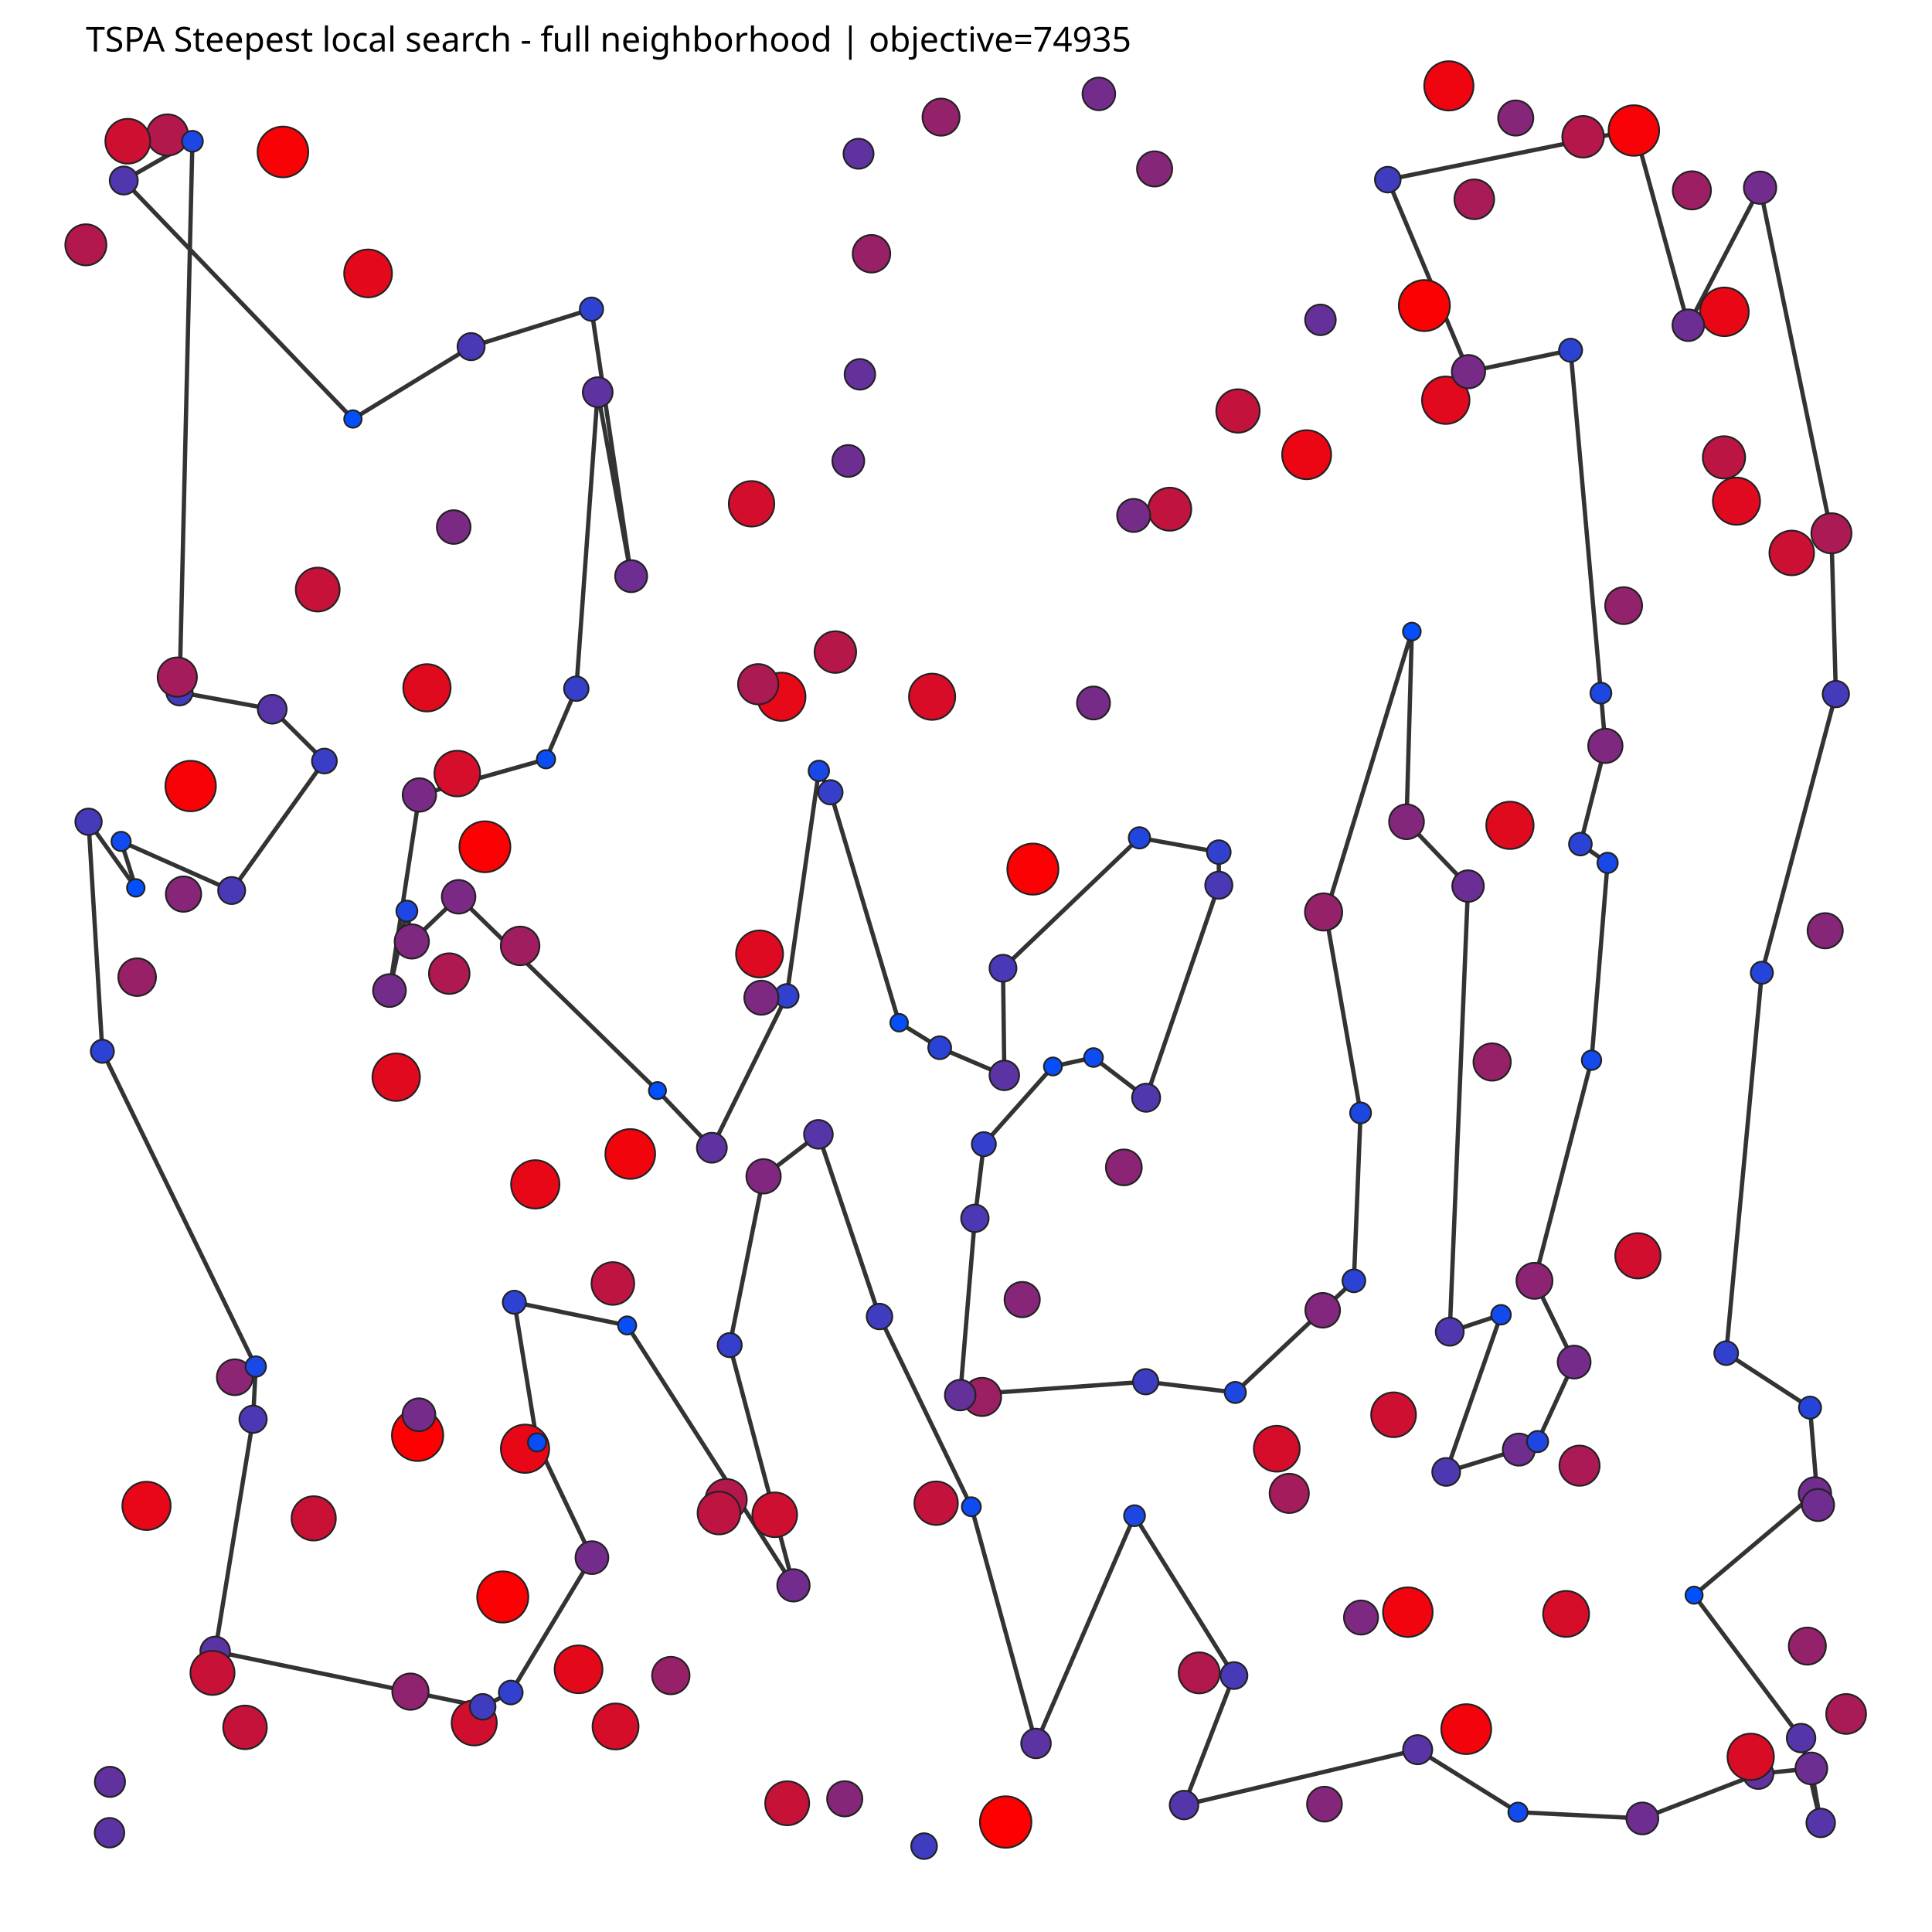
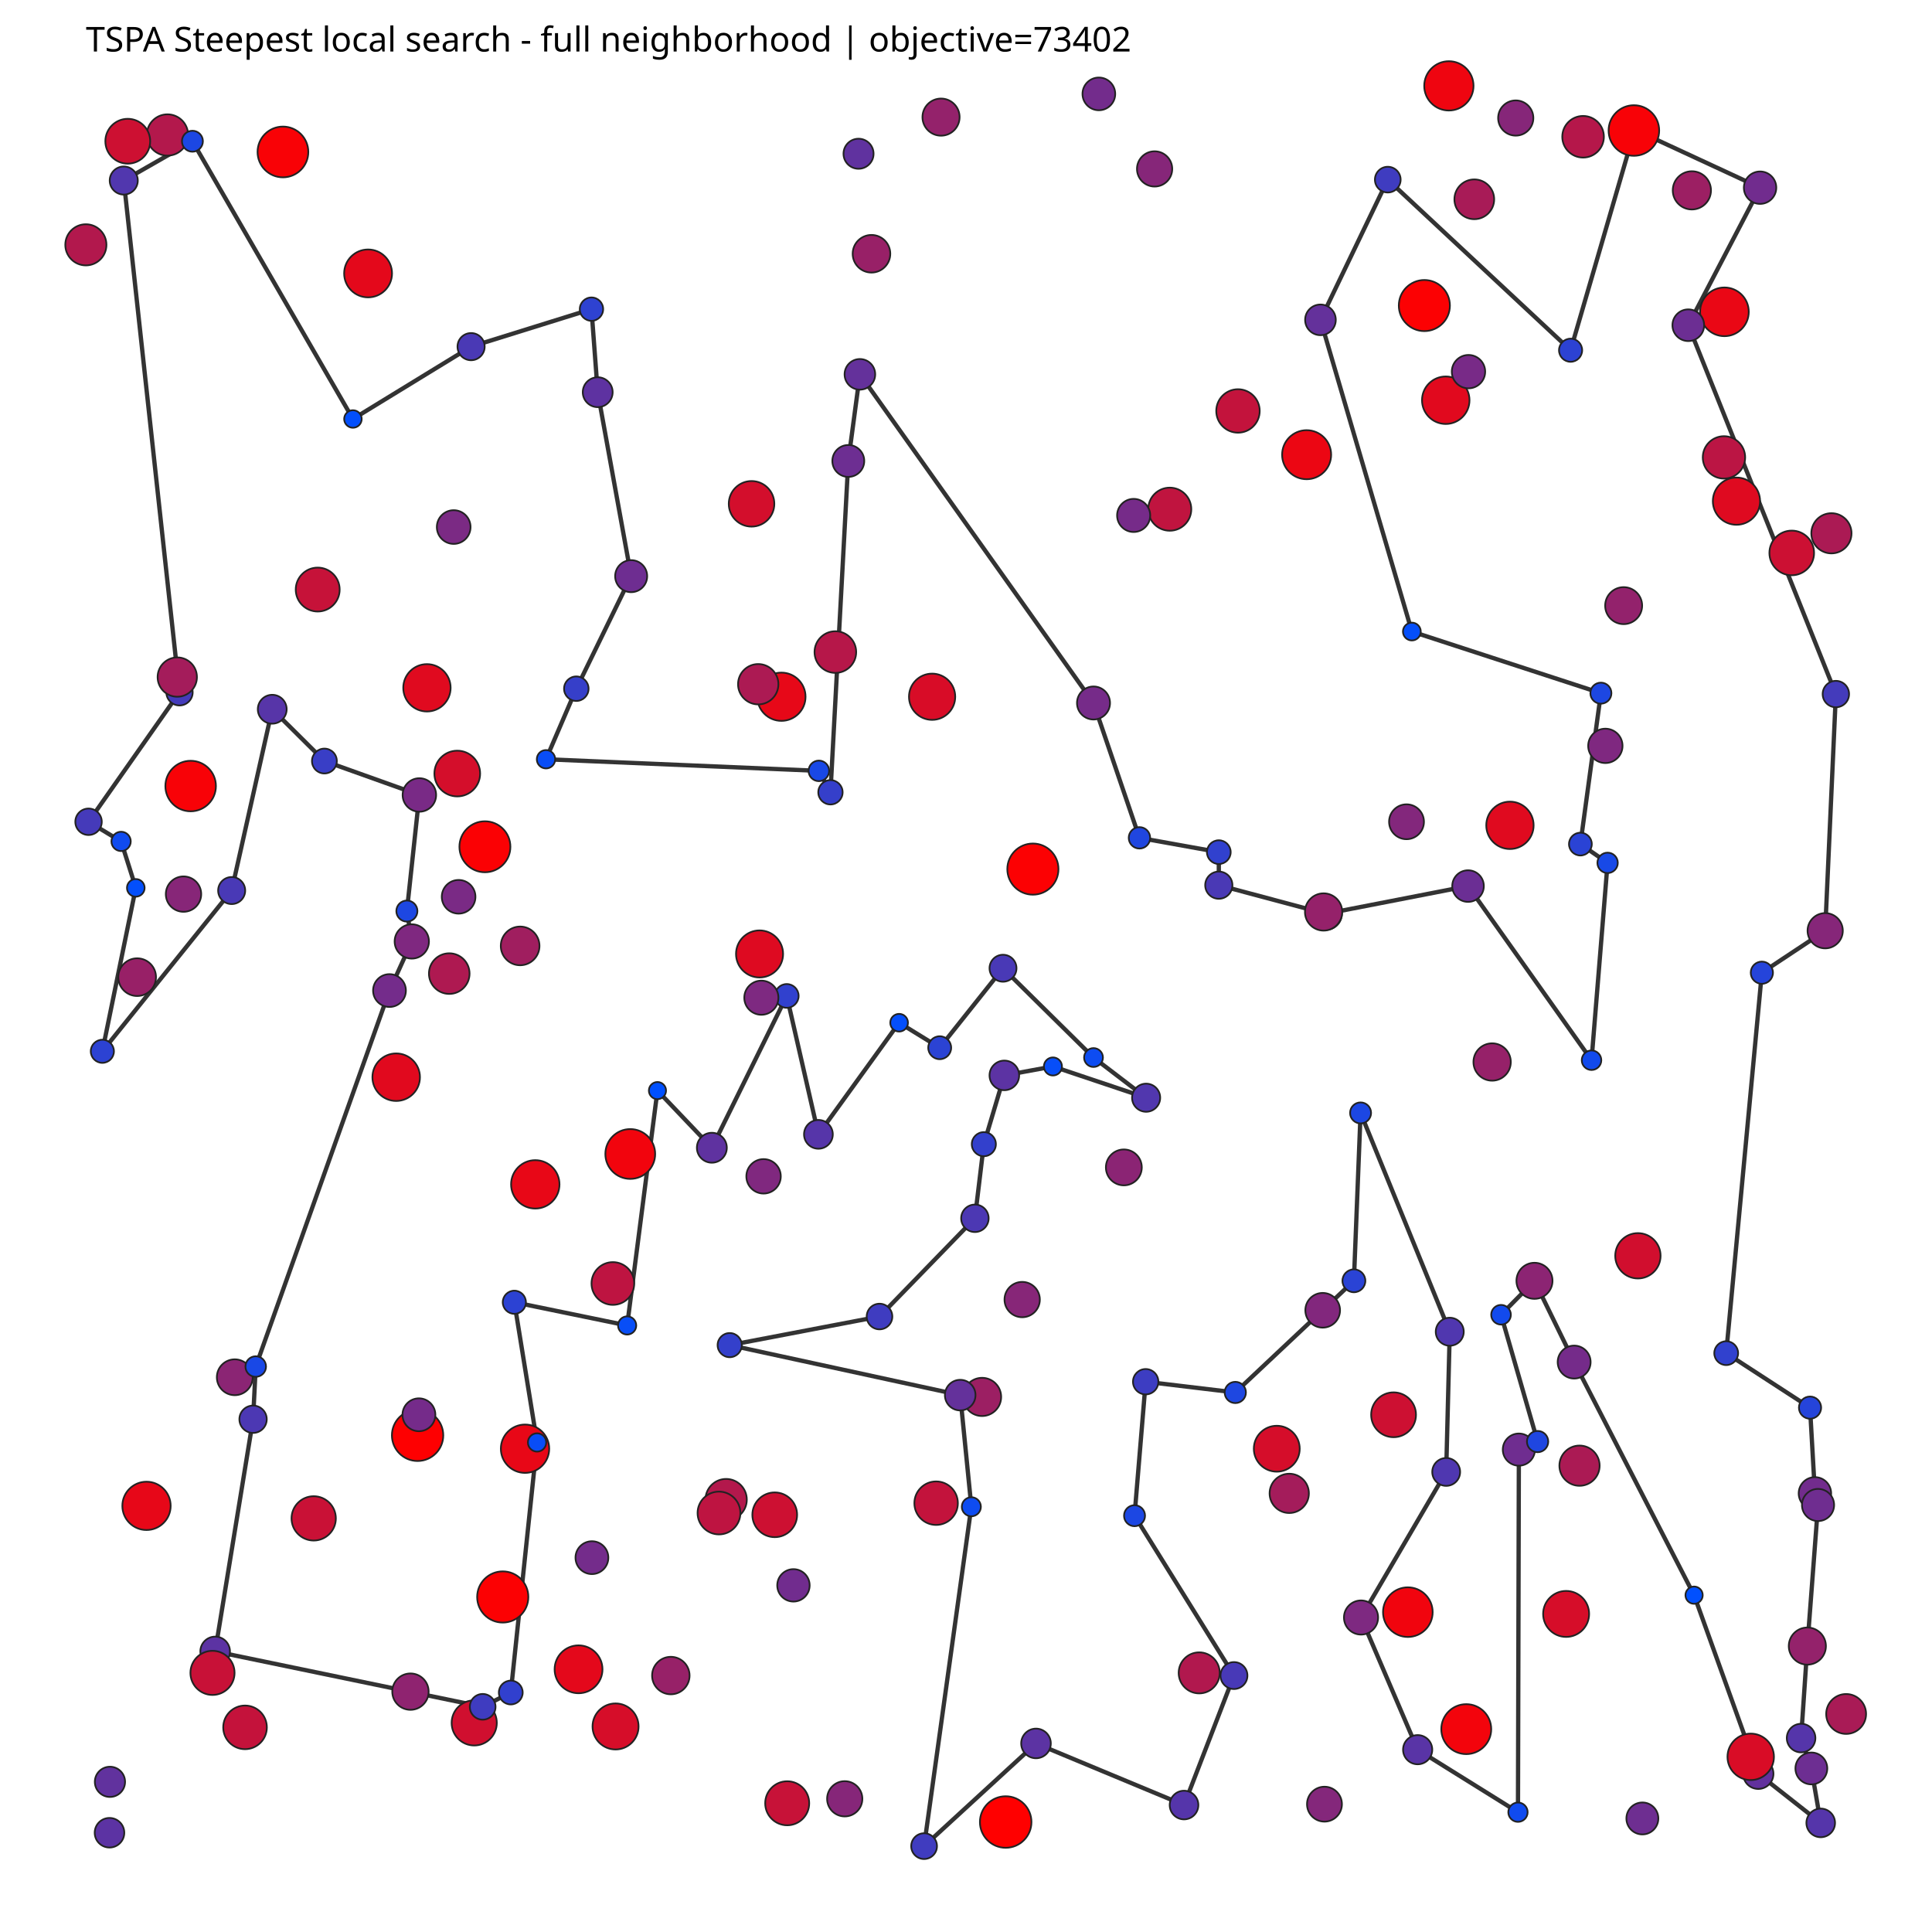
<svg xmlns="http://www.w3.org/2000/svg" width="900" height="900" viewBox="0 0 900 900">
  <rect width="100%" height="100%" fill="white" />
-   <text x="40" y="24" font-family="sans-serif" font-size="16">TSPA Steepest local search - full neighborhood | objective=74935</text>
-   <polyline fill="none" stroke="#333333" stroke-width="2" points="575.45,648.66 533.70,643.66 447.30,649.90 454.15,567.53 458.31,533.00 490.50,496.80 509.40,492.64 533.91,511.36 567.77,412.35 567.77,396.96 530.80,390.30 467.24,451.04 467.86,500.96 437.75,488.07 418.84,476.42 386.86,369.08 381.46,359.10 366.50,463.94 331.61,534.66 306.27,508.04 213.64,417.76 191.83,438.56 189.54,424.41 181.44,461.44 195.36,370.33 254.35,353.69 268.47,320.82 278.44,182.70 294.02,268.40 275.53,144.01 219.45,161.48 164.41,195.18 57.65,84.10 89.64,65.79 83.62,322.49 126.82,330.39 151.12,354.52 107.92,414.85 56.41,391.96 63.26,413.60 41.25,382.81 47.68,489.73 119.13,636.59 117.89,661.14 100.23,769.30 224.85,795.10 237.94,788.44 275.74,725.62 250.19,671.95 239.60,606.64 292.15,617.45 369.62,738.52 339.92,626.61 355.70,547.98 381.25,528.42 409.71,613.29 452.49,701.91 482.61,812.16 528.51,706.07 574.83,780.54 551.57,840.86 660.40,815.07 707.13,844.19 765.08,847.10 819.08,826.30 843.80,823.81 848.16,849.18 839.02,809.66 789.17,743.09 845.46,695.67 846.91,701.08 843.18,655.73 804.13,630.35 820.74,453.12 855.22,323.32 853.15,248.43 819.91,87.43 786.47,151.50 761.55,60.39 646.48,83.68 684.08,173.13 731.64,163.15 745.76,322.90 747.84,347.45 736.21,393.21 748.88,401.95 741.40,493.89 714.82,596.65 733.30,634.51 716.27,671.54 707.55,675.28 673.69,685.68 699.24,612.46 675.35,620.37 683.87,412.77 655.21,382.81 657.70,294.20 617.61,425.66 633.81,518.44 630.70,596.65 575.45,648.66 " />
+   <text x="40" y="24" font-family="sans-serif" font-size="16">TSPA Steepest local search - full neighborhood | objective=73402</text>
+   <polyline fill="none" stroke="#333333" stroke-width="2" points="219.45,161.48 275.53,144.01 278.44,182.70 294.02,268.40 268.47,320.82 254.35,353.69 381.46,359.10 386.86,369.08 395.17,214.73 400.57,174.38 509.40,327.48 530.80,390.30 567.77,396.96 567.77,412.35 617.61,425.66 683.87,412.77 741.40,493.89 748.88,401.95 736.21,393.21 745.76,322.90 657.70,294.20 615.12,149.00 646.48,83.68 731.64,163.15 761.55,60.39 819.91,87.43 786.47,151.50 855.22,323.32 850.24,433.57 820.74,453.12 804.13,630.35 843.18,655.73 845.46,695.67 846.91,701.08 841.93,766.81 839.02,809.66 843.80,823.81 848.16,849.18 819.08,826.30 789.17,743.09 733.30,634.51 714.82,596.65 699.24,612.46 716.27,671.54 707.55,675.28 707.13,844.19 660.40,815.07 634.02,753.50 673.69,685.68 675.35,620.37 633.81,518.44 630.70,596.65 616.16,610.38 575.45,648.66 533.70,643.66 528.51,706.07 574.83,780.54 551.57,840.86 482.61,812.16 430.48,860.00 452.49,701.91 447.30,649.90 339.92,626.61 409.71,613.29 454.15,567.53 458.31,533.00 467.86,500.96 490.50,496.80 533.91,511.36 509.40,492.64 467.24,451.04 437.75,488.07 418.84,476.42 381.25,528.42 366.50,463.94 331.61,534.66 306.27,508.04 292.15,617.45 239.60,606.64 250.19,671.95 237.94,788.44 224.85,795.10 100.23,769.30 117.89,661.14 119.13,636.59 181.44,461.44 191.83,438.56 189.54,424.41 195.36,370.33 151.12,354.52 126.82,330.39 107.92,414.85 47.68,489.73 63.26,413.60 56.41,391.96 41.25,382.81 83.62,322.49 57.65,84.10 89.64,65.79 164.41,195.18 219.45,161.48 " />
  <circle cx="649.18" cy="659.06" r="10.44" fill="rgb(205,16,50)" stroke="#222" stroke-width="0.8" />
  <circle cx="745.76" cy="322.90" r="4.90" fill="rgb(29,71,226)" stroke="#222" stroke-width="0.8" />
  <circle cx="237.94" cy="788.44" r="5.55" fill="rgb(49,64,206)" stroke="#222" stroke-width="0.8" />
  <circle cx="736.21" cy="393.21" r="5.31" fill="rgb(42,67,213)" stroke="#222" stroke-width="0.8" />
  <circle cx="294.02" cy="268.40" r="7.46" fill="rgb(110,45,145)" stroke="#222" stroke-width="0.8" />
  <circle cx="405.97" cy="118.21" r="8.76" fill="rgb(152,32,103)" stroke="#222" stroke-width="0.8" />
  <circle cx="834.66" cy="257.58" r="10.40" fill="rgb(204,16,51)" stroke="#222" stroke-width="0.8" />
  <circle cx="78.01" cy="62.88" r="9.62" fill="rgb(179,24,76)" stroke="#222" stroke-width="0.8" />
  <circle cx="617.61" cy="425.66" r="7.50" fill="rgb(111,45,144)" stroke="#222" stroke-width="0.8" />
  <circle cx="567.77" cy="396.96" r="5.53" fill="rgb(49,65,206)" stroke="#222" stroke-width="0.8" />
  <circle cx="312.50" cy="780.54" r="8.73" fill="rgb(151,33,104)" stroke="#222" stroke-width="0.8" />
  <circle cx="85.49" cy="416.51" r="8.24" fill="rgb(135,38,120)" stroke="#222" stroke-width="0.8" />
  <circle cx="184.56" cy="501.80" r="11.07" fill="rgb(225,9,30)" stroke="#222" stroke-width="0.8" />
  <circle cx="594.77" cy="674.87" r="10.69" fill="rgb(213,13,42)" stroke="#222" stroke-width="0.8" />
  <circle cx="198.89" cy="320.41" r="11.03" fill="rgb(224,10,31)" stroke="#222" stroke-width="0.8" />
  <circle cx="544.92" cy="237.20" r="10.03" fill="rgb(192,20,63)" stroke="#222" stroke-width="0.8" />
  <circle cx="386.86" cy="369.08" r="5.67" fill="rgb(53,63,202)" stroke="#222" stroke-width="0.8" />
  <circle cx="788.14" cy="88.68" r="8.90" fill="rgb(156,31,99)" stroke="#222" stroke-width="0.8" />
  <circle cx="350.10" cy="234.70" r="10.61" fill="rgb(211,14,44)" stroke="#222" stroke-width="0.8" />
  <circle cx="737.46" cy="63.71" r="9.69" fill="rgb(181,23,74)" stroke="#222" stroke-width="0.8" />
  <circle cx="558.63" cy="779.29" r="9.56" fill="rgb(177,24,78)" stroke="#222" stroke-width="0.8" />
  <circle cx="853.15" cy="248.43" r="9.36" fill="rgb(171,26,84)" stroke="#222" stroke-width="0.8" />
  <circle cx="366.71" cy="840.03" r="10.25" fill="rgb(199,18,56)" stroke="#222" stroke-width="0.8" />
  <circle cx="249.36" cy="551.72" r="11.27" fill="rgb(232,7,23)" stroke="#222" stroke-width="0.8" />
  <circle cx="686.78" cy="92.84" r="9.26" fill="rgb(168,27,87)" stroke="#222" stroke-width="0.8" />
  <circle cx="393.51" cy="837.95" r="8.21" fill="rgb(134,38,121)" stroke="#222" stroke-width="0.8" />
  <circle cx="860.00" cy="798.43" r="9.29" fill="rgb(169,27,86)" stroke="#222" stroke-width="0.8" />
  <circle cx="338.26" cy="698.58" r="9.63" fill="rgb(179,24,76)" stroke="#222" stroke-width="0.8" />
  <circle cx="331.61" cy="534.66" r="6.97" fill="rgb(95,50,160)" stroke="#222" stroke-width="0.8" />
  <circle cx="761.55" cy="60.39" r="5.98" fill="rgb(63,60,192)" stroke="#222" stroke-width="0.8" />
  <circle cx="239.60" cy="606.64" r="5.39" fill="rgb(44,66,211)" stroke="#222" stroke-width="0.8" />
  <circle cx="57.65" cy="84.10" r="6.54" fill="rgb(81,55,174)" stroke="#222" stroke-width="0.8" />
  <circle cx="220.91" cy="802.59" r="10.52" fill="rgb(208,15,47)" stroke="#222" stroke-width="0.8" />
  <circle cx="530.80" cy="390.30" r="4.99" fill="rgb(32,70,223)" stroke="#222" stroke-width="0.8" />
  <circle cx="576.70" cy="191.44" r="10.12" fill="rgb(195,19,60)" stroke="#222" stroke-width="0.8" />
  <circle cx="366.50" cy="463.94" r="5.53" fill="rgb(49,65,206)" stroke="#222" stroke-width="0.8" />
  <circle cx="509.40" cy="492.64" r="4.39" fill="rgb(13,76,242)" stroke="#222" stroke-width="0.8" />
  <circle cx="850.24" cy="433.57" r="8.21" fill="rgb(134,38,121)" stroke="#222" stroke-width="0.8" />
  <circle cx="211.35" cy="245.52" r="7.85" fill="rgb(123,42,132)" stroke="#222" stroke-width="0.8" />
  <circle cx="511.89" cy="43.74" r="7.62" fill="rgb(115,44,140)" stroke="#222" stroke-width="0.8" />
  <circle cx="244.58" cy="674.87" r="11.26" fill="rgb(232,7,23)" stroke="#222" stroke-width="0.8" />
  <circle cx="476.17" cy="605.39" r="8.23" fill="rgb(135,38,120)" stroke="#222" stroke-width="0.8" />
  <circle cx="707.55" cy="675.28" r="7.49" fill="rgb(111,45,144)" stroke="#222" stroke-width="0.8" />
  <circle cx="714.82" cy="596.65" r="8.40" fill="rgb(140,36,115)" stroke="#222" stroke-width="0.8" />
  <circle cx="213.01" cy="360.35" r="10.65" fill="rgb(212,14,43)" stroke="#222" stroke-width="0.8" />
  <circle cx="409.71" cy="613.29" r="5.97" fill="rgb(63,60,192)" stroke="#222" stroke-width="0.8" />
  <circle cx="803.09" cy="213.07" r="9.87" fill="rgb(187,21,68)" stroke="#222" stroke-width="0.8" />
  <circle cx="820.74" cy="453.12" r="5.17" fill="rgb(37,68,218)" stroke="#222" stroke-width="0.8" />
  <circle cx="89.64" cy="65.79" r="4.88" fill="rgb(28,71,227)" stroke="#222" stroke-width="0.8" />
  <circle cx="107.92" cy="414.85" r="6.30" fill="rgb(73,57,182)" stroke="#222" stroke-width="0.8" />
  <circle cx="748.88" cy="401.95" r="4.75" fill="rgb(24,73,231)" stroke="#222" stroke-width="0.8" />
  <circle cx="381.46" cy="359.10" r="4.79" fill="rgb(25,72,230)" stroke="#222" stroke-width="0.8" />
  <circle cx="467.24" cy="451.04" r="6.28" fill="rgb(73,57,182)" stroke="#222" stroke-width="0.8" />
  <circle cx="458.31" cy="533.00" r="5.61" fill="rgb(51,64,204)" stroke="#222" stroke-width="0.8" />
  <circle cx="567.77" cy="412.35" r="6.34" fill="rgb(74,57,181)" stroke="#222" stroke-width="0.8" />
  <circle cx="819.91" cy="87.43" r="7.55" fill="rgb(113,44,142)" stroke="#222" stroke-width="0.8" />
  <circle cx="673.49" cy="186.44" r="11.06" fill="rgb(225,9,30)" stroke="#222" stroke-width="0.8" />
  <circle cx="707.13" cy="844.19" r="4.50" fill="rgb(16,75,239)" stroke="#222" stroke-width="0.8" />
  <circle cx="528.51" cy="706.07" r="4.89" fill="rgb(28,71,227)" stroke="#222" stroke-width="0.8" />
  <circle cx="756.36" cy="282.13" r="8.61" fill="rgb(147,34,108)" stroke="#222" stroke-width="0.8" />
  <circle cx="83.62" cy="322.49" r="6.14" fill="rgb(68,59,187)" stroke="#222" stroke-width="0.8" />
  <circle cx="457.48" cy="650.74" r="8.90" fill="rgb(156,31,99)" stroke="#222" stroke-width="0.8" />
  <circle cx="528.10" cy="240.11" r="7.71" fill="rgb(118,43,137)" stroke="#222" stroke-width="0.8" />
  <circle cx="63.26" cy="413.60" r="4.11" fill="rgb(3,79,252)" stroke="#222" stroke-width="0.8" />
  <circle cx="765.08" cy="847.10" r="7.44" fill="rgb(110,46,145)" stroke="#222" stroke-width="0.8" />
  <circle cx="600.58" cy="695.67" r="9.15" fill="rgb(164,28,91)" stroke="#222" stroke-width="0.8" />
  <circle cx="148.00" cy="274.64" r="10.23" fill="rgb(198,18,57)" stroke="#222" stroke-width="0.8" />
  <circle cx="418.84" cy="476.42" r="4.12" fill="rgb(4,79,251)" stroke="#222" stroke-width="0.8" />
  <circle cx="225.89" cy="394.46" r="11.87" fill="rgb(251,1,4)" stroke="#222" stroke-width="0.8" />
  <circle cx="100.23" cy="769.30" r="6.90" fill="rgb(92,51,163)" stroke="#222" stroke-width="0.8" />
  <circle cx="360.90" cy="705.65" r="10.42" fill="rgb(205,16,50)" stroke="#222" stroke-width="0.8" />
  <circle cx="278.44" cy="182.70" r="6.96" fill="rgb(94,50,161)" stroke="#222" stroke-width="0.8" />
  <circle cx="616.16" cy="610.38" r="8.08" fill="rgb(130,39,125)" stroke="#222" stroke-width="0.8" />
  <circle cx="447.30" cy="649.90" r="7.13" fill="rgb(100,49,155)" stroke="#222" stroke-width="0.8" />
  <circle cx="481.16" cy="404.86" r="11.91" fill="rgb(252,1,3)" stroke="#222" stroke-width="0.8" />
  <circle cx="841.93" cy="766.81" r="8.65" fill="rgb(148,34,107)" stroke="#222" stroke-width="0.8" />
  <circle cx="268.47" cy="320.82" r="5.71" fill="rgb(54,63,201)" stroke="#222" stroke-width="0.8" />
  <circle cx="40.00" cy="114.05" r="9.58" fill="rgb(178,24,77)" stroke="#222" stroke-width="0.8" />
  <circle cx="848.16" cy="849.18" r="6.67" fill="rgb(85,53,170)" stroke="#222" stroke-width="0.8" />
  <circle cx="761.13" cy="60.80" r="11.78" fill="rgb(248,2,7)" stroke="#222" stroke-width="0.8" />
  <circle cx="164.41" cy="195.18" r="4.08" fill="rgb(3,79,252)" stroke="#222" stroke-width="0.8" />
  <circle cx="695.09" cy="494.72" r="8.70" fill="rgb(150,33,105)" stroke="#222" stroke-width="0.8" />
  <circle cx="82.58" cy="315.41" r="9.16" fill="rgb(164,28,91)" stroke="#222" stroke-width="0.8" />
  <circle cx="191.83" cy="438.56" r="7.99" fill="rgb(127,40,128)" stroke="#222" stroke-width="0.8" />
  <circle cx="533.70" cy="643.66" r="5.91" fill="rgb(61,61,194)" stroke="#222" stroke-width="0.8" />
  <circle cx="683.87" cy="412.77" r="7.36" fill="rgb(107,46,148)" stroke="#222" stroke-width="0.8" />
  <circle cx="803.30" cy="145.26" r="11.34" fill="rgb(234,7,21)" stroke="#222" stroke-width="0.8" />
  <circle cx="339.92" cy="626.61" r="5.63" fill="rgb(52,64,203)" stroke="#222" stroke-width="0.8" />
  <circle cx="819.08" cy="826.30" r="7.06" fill="rgb(98,49,157)" stroke="#222" stroke-width="0.8" />
  <circle cx="716.27" cy="671.54" r="4.96" fill="rgb(31,70,224)" stroke="#222" stroke-width="0.8" />
  <circle cx="213.64" cy="417.76" r="7.84" fill="rgb(122,42,133)" stroke="#222" stroke-width="0.8" />
  <circle cx="219.45" cy="161.48" r="6.33" fill="rgb(74,57,181)" stroke="#222" stroke-width="0.8" />
  <circle cx="191.21" cy="788.03" r="8.47" fill="rgb(143,35,112)" stroke="#222" stroke-width="0.8" />
  <circle cx="741.40" cy="493.89" r="4.55" fill="rgb(18,74,237)" stroke="#222" stroke-width="0.8" />
  <circle cx="98.99" cy="779.29" r="10.28" fill="rgb(200,17,55)" stroke="#222" stroke-width="0.8" />
  <circle cx="109.37" cy="641.58" r="8.35" fill="rgb(139,37,116)" stroke="#222" stroke-width="0.8" />
  <circle cx="334.93" cy="704.82" r="9.97" fill="rgb(190,20,65)" stroke="#222" stroke-width="0.8" />
  <circle cx="119.13" cy="636.59" r="4.79" fill="rgb(25,72,230)" stroke="#222" stroke-width="0.8" />
  <circle cx="369.62" cy="738.52" r="7.55" fill="rgb(113,44,142)" stroke="#222" stroke-width="0.8" />
  <circle cx="523.53" cy="543.82" r="8.36" fill="rgb(139,36,116)" stroke="#222" stroke-width="0.8" />
  <circle cx="195.36" cy="370.33" r="7.80" fill="rgb(121,42,134)" stroke="#222" stroke-width="0.8" />
  <circle cx="786.47" cy="151.50" r="7.38" fill="rgb(108,46,147)" stroke="#222" stroke-width="0.8" />
  <circle cx="355.70" cy="547.98" r="8.02" fill="rgb(128,40,127)" stroke="#222" stroke-width="0.8" />
  <circle cx="735.80" cy="682.77" r="9.37" fill="rgb(171,26,84)" stroke="#222" stroke-width="0.8" />
  <circle cx="51.01" cy="853.76" r="6.89" fill="rgb(92,51,163)" stroke="#222" stroke-width="0.8" />
  <circle cx="683.04" cy="805.50" r="11.63" fill="rgb(243,4,12)" stroke="#222" stroke-width="0.8" />
  <circle cx="699.24" cy="612.46" r="4.58" fill="rgb(18,74,237)" stroke="#222" stroke-width="0.8" />
  <circle cx="789.17" cy="743.09" r="4.02" fill="rgb(1,80,254)" stroke="#222" stroke-width="0.8" />
  <circle cx="126.82" cy="330.39" r="6.72" fill="rgb(87,53,168)" stroke="#222" stroke-width="0.8" />
  <circle cx="608.68" cy="211.82" r="11.42" fill="rgb(236,6,19)" stroke="#222" stroke-width="0.8" />
  <circle cx="114.15" cy="804.67" r="10.16" fill="rgb(196,18,59)" stroke="#222" stroke-width="0.8" />
  <circle cx="616.99" cy="840.45" r="8.13" fill="rgb(132,39,123)" stroke="#222" stroke-width="0.8" />
  <circle cx="400.57" cy="174.38" r="7.13" fill="rgb(100,49,155)" stroke="#222" stroke-width="0.8" />
  <circle cx="733.30" cy="634.51" r="7.67" fill="rgb(117,43,138)" stroke="#222" stroke-width="0.8" />
  <circle cx="430.48" cy="860.00" r="6.00" fill="rgb(64,60,191)" stroke="#222" stroke-width="0.8" />
  <circle cx="399.94" cy="71.62" r="7.00" fill="rgb(96,50,159)" stroke="#222" stroke-width="0.8" />
  <circle cx="41.25" cy="382.81" r="6.16" fill="rgb(69,58,186)" stroke="#222" stroke-width="0.8" />
  <circle cx="763.00" cy="585.00" r="10.56" fill="rgb(209,14,46)" stroke="#222" stroke-width="0.8" />
  <circle cx="468.49" cy="848.77" r="12.00" fill="rgb(255,0,0)" stroke="#222" stroke-width="0.8" />
  <circle cx="63.89" cy="455.20" r="8.78" fill="rgb(152,32,103)" stroke="#222" stroke-width="0.8" />
  <circle cx="146.13" cy="707.32" r="10.32" fill="rgb(201,17,54)" stroke="#222" stroke-width="0.8" />
  <circle cx="436.08" cy="700.24" r="10.13" fill="rgb(195,19,60)" stroke="#222" stroke-width="0.8" />
  <circle cx="815.55" cy="818.40" r="10.82" fill="rgb(217,12,38)" stroke="#222" stroke-width="0.8" />
  <circle cx="189.54" cy="424.41" r="4.91" fill="rgb(29,71,226)" stroke="#222" stroke-width="0.8" />
  <circle cx="729.56" cy="751.83" r="10.71" fill="rgb(214,13,41)" stroke="#222" stroke-width="0.8" />
  <circle cx="194.53" cy="668.63" r="11.96" fill="rgb(254,0,1)" stroke="#222" stroke-width="0.8" />
  <circle cx="131.80" cy="70.79" r="11.82" fill="rgb(249,2,6)" stroke="#222" stroke-width="0.8" />
  <circle cx="117.89" cy="661.14" r="6.37" fill="rgb(76,56,179)" stroke="#222" stroke-width="0.8" />
  <circle cx="703.39" cy="384.47" r="11.03" fill="rgb(224,10,31)" stroke="#222" stroke-width="0.8" />
  <circle cx="51.22" cy="830.05" r="7.04" fill="rgb(97,50,158)" stroke="#222" stroke-width="0.8" />
  <circle cx="804.13" cy="630.35" r="5.55" fill="rgb(49,65,206)" stroke="#222" stroke-width="0.8" />
  <circle cx="533.91" cy="511.36" r="6.55" fill="rgb(81,55,174)" stroke="#222" stroke-width="0.8" />
  <circle cx="254.35" cy="353.69" r="4.28" fill="rgb(9,77,246)" stroke="#222" stroke-width="0.8" />
  <circle cx="389.14" cy="303.76" r="9.70" fill="rgb(182,23,73)" stroke="#222" stroke-width="0.8" />
  <circle cx="575.45" cy="648.66" r="4.95" fill="rgb(30,71,225)" stroke="#222" stroke-width="0.8" />
  <circle cx="452.49" cy="701.91" r="4.44" fill="rgb(14,76,241)" stroke="#222" stroke-width="0.8" />
  <circle cx="646.48" cy="83.68" r="5.99" fill="rgb(63,60,192)" stroke="#222" stroke-width="0.8" />
  <circle cx="171.47" cy="127.37" r="11.15" fill="rgb(228,8,27)" stroke="#222" stroke-width="0.8" />
  <circle cx="634.02" cy="753.50" r="7.95" fill="rgb(126,41,129)" stroke="#222" stroke-width="0.8" />
  <circle cx="395.17" cy="214.73" r="7.43" fill="rgb(109,46,146)" stroke="#222" stroke-width="0.8" />
  <circle cx="454.15" cy="567.53" r="6.40" fill="rgb(76,56,179)" stroke="#222" stroke-width="0.8" />
  <circle cx="292.15" cy="617.45" r="4.24" fill="rgb(8,78,247)" stroke="#222" stroke-width="0.8" />
  <circle cx="655.21" cy="382.81" r="8.12" fill="rgb(131,39,124)" stroke="#222" stroke-width="0.8" />
  <circle cx="509.40" cy="327.48" r="7.69" fill="rgb(118,43,137)" stroke="#222" stroke-width="0.8" />
  <circle cx="437.75" cy="488.07" r="5.34" fill="rgb(43,67,212)" stroke="#222" stroke-width="0.8" />
  <circle cx="285.50" cy="597.90" r="9.95" fill="rgb(190,20,65)" stroke="#222" stroke-width="0.8" />
  <circle cx="845.46" cy="695.67" r="7.56" fill="rgb(114,44,141)" stroke="#222" stroke-width="0.8" />
  <circle cx="855.22" cy="323.32" r="6.15" fill="rgb(68,59,187)" stroke="#222" stroke-width="0.8" />
  <circle cx="209.28" cy="453.54" r="9.46" fill="rgb(174,25,81)" stroke="#222" stroke-width="0.8" />
  <circle cx="56.41" cy="391.96" r="4.50" fill="rgb(16,75,239)" stroke="#222" stroke-width="0.8" />
  <circle cx="675.35" cy="620.37" r="6.52" fill="rgb(80,55,175)" stroke="#222" stroke-width="0.8" />
  <circle cx="673.69" cy="685.68" r="6.49" fill="rgb(79,55,176)" stroke="#222" stroke-width="0.8" />
  <circle cx="151.12" cy="354.52" r="5.79" fill="rgb(57,62,198)" stroke="#222" stroke-width="0.8" />
  <circle cx="839.02" cy="809.66" r="6.66" fill="rgb(85,53,170)" stroke="#222" stroke-width="0.8" />
  <circle cx="537.86" cy="78.69" r="8.21" fill="rgb(134,38,121)" stroke="#222" stroke-width="0.8" />
  <circle cx="808.91" cy="233.46" r="11.00" fill="rgb(223,10,32)" stroke="#222" stroke-width="0.8" />
  <circle cx="354.67" cy="464.77" r="7.95" fill="rgb(126,41,129)" stroke="#222" stroke-width="0.8" />
  <circle cx="275.53" cy="144.01" r="5.44" fill="rgb(46,66,209)" stroke="#222" stroke-width="0.8" />
  <circle cx="574.83" cy="780.54" r="6.27" fill="rgb(72,57,183)" stroke="#222" stroke-width="0.8" />
  <circle cx="843.18" cy="655.73" r="5.17" fill="rgb(37,68,218)" stroke="#222" stroke-width="0.8" />
  <circle cx="181.44" cy="461.44" r="7.64" fill="rgb(116,44,139)" stroke="#222" stroke-width="0.8" />
  <circle cx="195.15" cy="659.06" r="7.66" fill="rgb(117,43,138)" stroke="#222" stroke-width="0.8" />
  <circle cx="242.30" cy="440.64" r="9.01" fill="rgb(160,30,95)" stroke="#222" stroke-width="0.8" />
  <circle cx="706.09" cy="54.98" r="8.20" fill="rgb(134,38,121)" stroke="#222" stroke-width="0.8" />
  <circle cx="657.70" cy="294.20" r="4.15" fill="rgb(5,79,250)" stroke="#222" stroke-width="0.8" />
  <circle cx="655.83" cy="751.00" r="11.56" fill="rgb(241,4,14)" stroke="#222" stroke-width="0.8" />
  <circle cx="269.51" cy="777.63" r="11.15" fill="rgb(228,8,27)" stroke="#222" stroke-width="0.8" />
  <circle cx="88.81" cy="366.17" r="11.77" fill="rgb(248,2,7)" stroke="#222" stroke-width="0.8" />
  <circle cx="47.68" cy="489.73" r="5.39" fill="rgb(44,66,211)" stroke="#222" stroke-width="0.8" />
  <circle cx="747.84" cy="347.45" r="8.00" fill="rgb(127,40,128)" stroke="#222" stroke-width="0.8" />
  <circle cx="846.91" cy="701.08" r="7.49" fill="rgb(111,45,144)" stroke="#222" stroke-width="0.8" />
  <circle cx="224.85" cy="795.10" r="5.99" fill="rgb(63,60,192)" stroke="#222" stroke-width="0.8" />
  <circle cx="353.83" cy="444.38" r="10.96" fill="rgb(222,10,33)" stroke="#222" stroke-width="0.8" />
  <circle cx="364.01" cy="324.57" r="11.24" fill="rgb(231,8,24)" stroke="#222" stroke-width="0.8" />
  <circle cx="633.81" cy="518.44" r="4.89" fill="rgb(28,71,227)" stroke="#222" stroke-width="0.8" />
  <circle cx="438.37" cy="54.56" r="8.65" fill="rgb(148,34,107)" stroke="#222" stroke-width="0.8" />
  <circle cx="630.70" cy="596.65" r="5.33" fill="rgb(42,67,213)" stroke="#222" stroke-width="0.8" />
  <circle cx="490.50" cy="496.80" r="4.21" fill="rgb(7,78,248)" stroke="#222" stroke-width="0.8" />
  <circle cx="731.64" cy="163.15" r="5.39" fill="rgb(44,66,211)" stroke="#222" stroke-width="0.8" />
  <circle cx="467.86" cy="500.96" r="6.90" fill="rgb(92,51,163)" stroke="#222" stroke-width="0.8" />
  <circle cx="306.27" cy="508.04" r="4.00" fill="rgb(0,80,255)" stroke="#222" stroke-width="0.8" />
  <circle cx="482.61" cy="812.16" r="6.90" fill="rgb(92,51,163)" stroke="#222" stroke-width="0.8" />
  <circle cx="660.40" cy="815.07" r="6.80" fill="rgb(89,52,166)" stroke="#222" stroke-width="0.8" />
  <circle cx="286.75" cy="804.25" r="10.72" fill="rgb(214,13,41)" stroke="#222" stroke-width="0.8" />
  <circle cx="684.08" cy="173.13" r="7.77" fill="rgb(120,42,135)" stroke="#222" stroke-width="0.8" />
  <circle cx="381.25" cy="528.42" r="6.70" fill="rgb(86,53,169)" stroke="#222" stroke-width="0.8" />
  <circle cx="615.12" cy="149.00" r="7.14" fill="rgb(100,49,155)" stroke="#222" stroke-width="0.8" />
  <circle cx="250.19" cy="671.95" r="4.27" fill="rgb(9,77,246)" stroke="#222" stroke-width="0.8" />
  <circle cx="68.25" cy="701.49" r="11.25" fill="rgb(231,7,24)" stroke="#222" stroke-width="0.8" />
  <circle cx="275.74" cy="725.62" r="7.65" fill="rgb(116,44,139)" stroke="#222" stroke-width="0.8" />
  <circle cx="434.21" cy="324.57" r="10.77" fill="rgb(216,12,39)" stroke="#222" stroke-width="0.8" />
  <circle cx="293.60" cy="537.57" r="11.60" fill="rgb(242,4,13)" stroke="#222" stroke-width="0.8" />
  <circle cx="551.57" cy="840.86" r="6.67" fill="rgb(85,53,170)" stroke="#222" stroke-width="0.8" />
  <circle cx="843.80" cy="823.81" r="7.42" fill="rgb(109,46,146)" stroke="#222" stroke-width="0.8" />
  <circle cx="616.58" cy="424.83" r="8.68" fill="rgb(149,33,106)" stroke="#222" stroke-width="0.8" />
  <circle cx="663.52" cy="142.34" r="11.90" fill="rgb(252,1,3)" stroke="#222" stroke-width="0.8" />
  <circle cx="353.21" cy="318.74" r="9.40" fill="rgb(172,26,83)" stroke="#222" stroke-width="0.8" />
  <circle cx="674.94" cy="40.00" r="11.48" fill="rgb(239,5,16)" stroke="#222" stroke-width="0.8" />
  <circle cx="234.20" cy="743.93" r="11.92" fill="rgb(252,1,3)" stroke="#222" stroke-width="0.8" />
  <circle cx="59.52" cy="65.79" r="10.44" fill="rgb(205,16,50)" stroke="#222" stroke-width="0.8" />
</svg>
